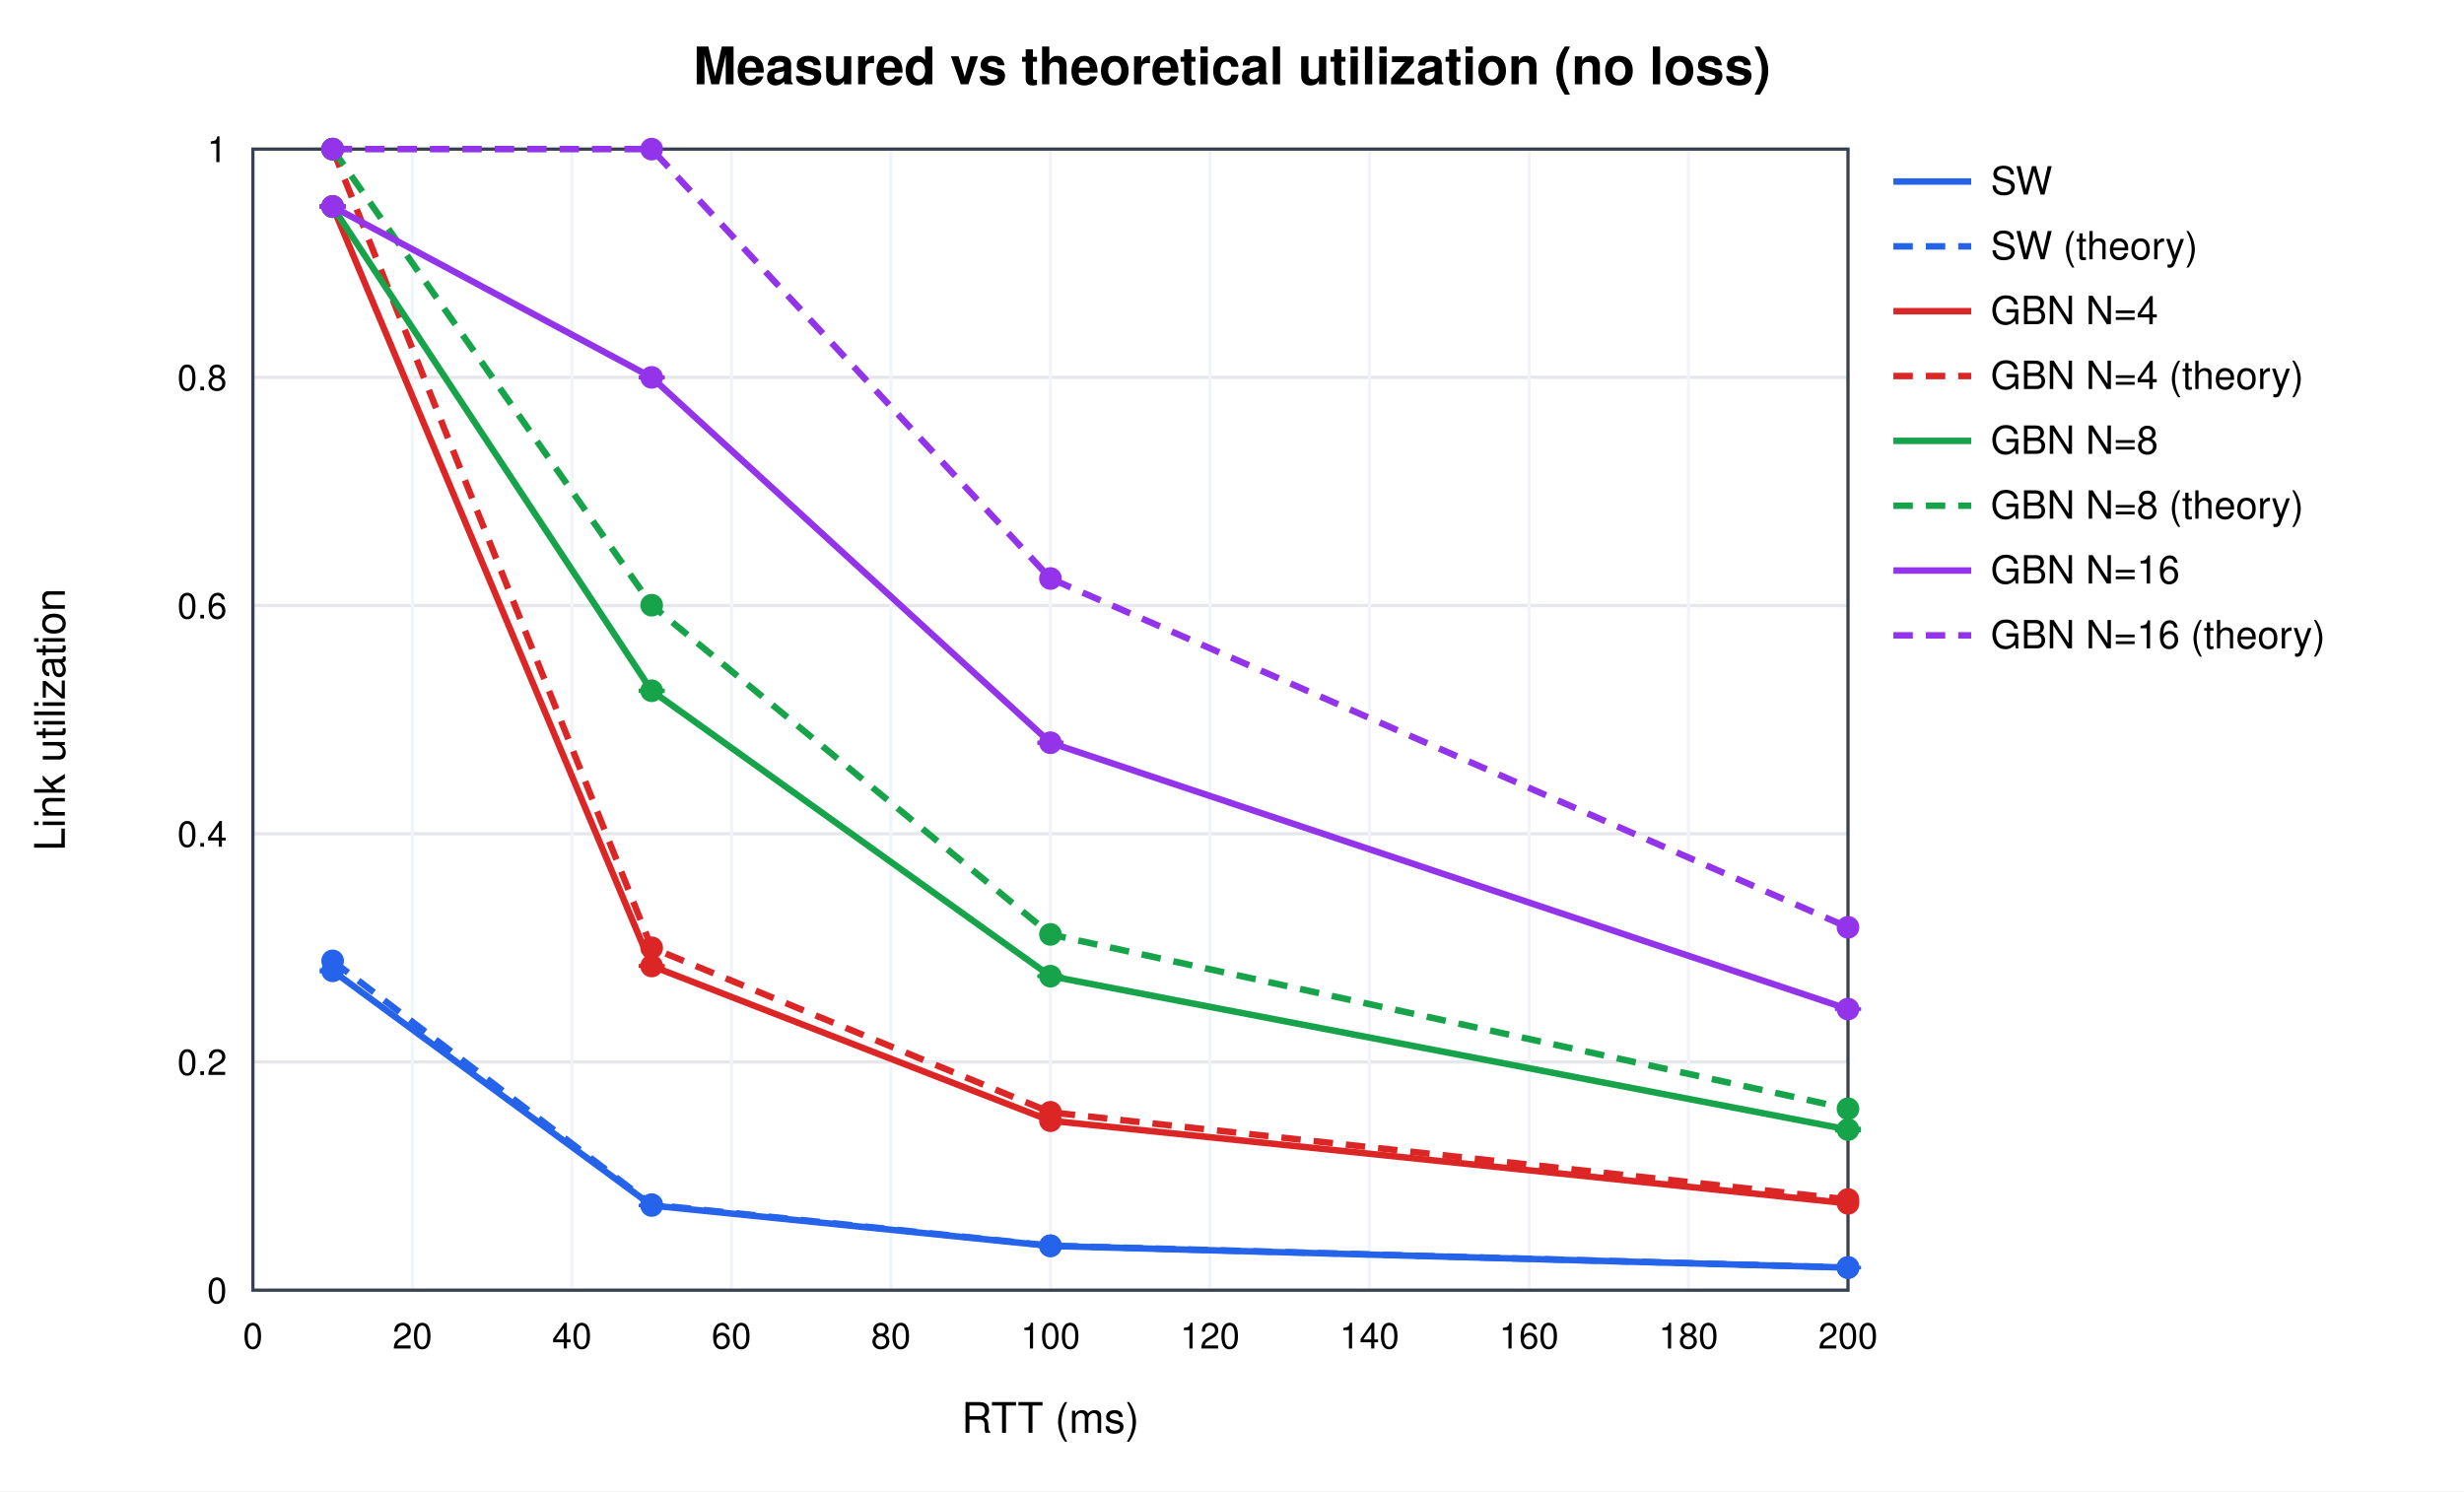
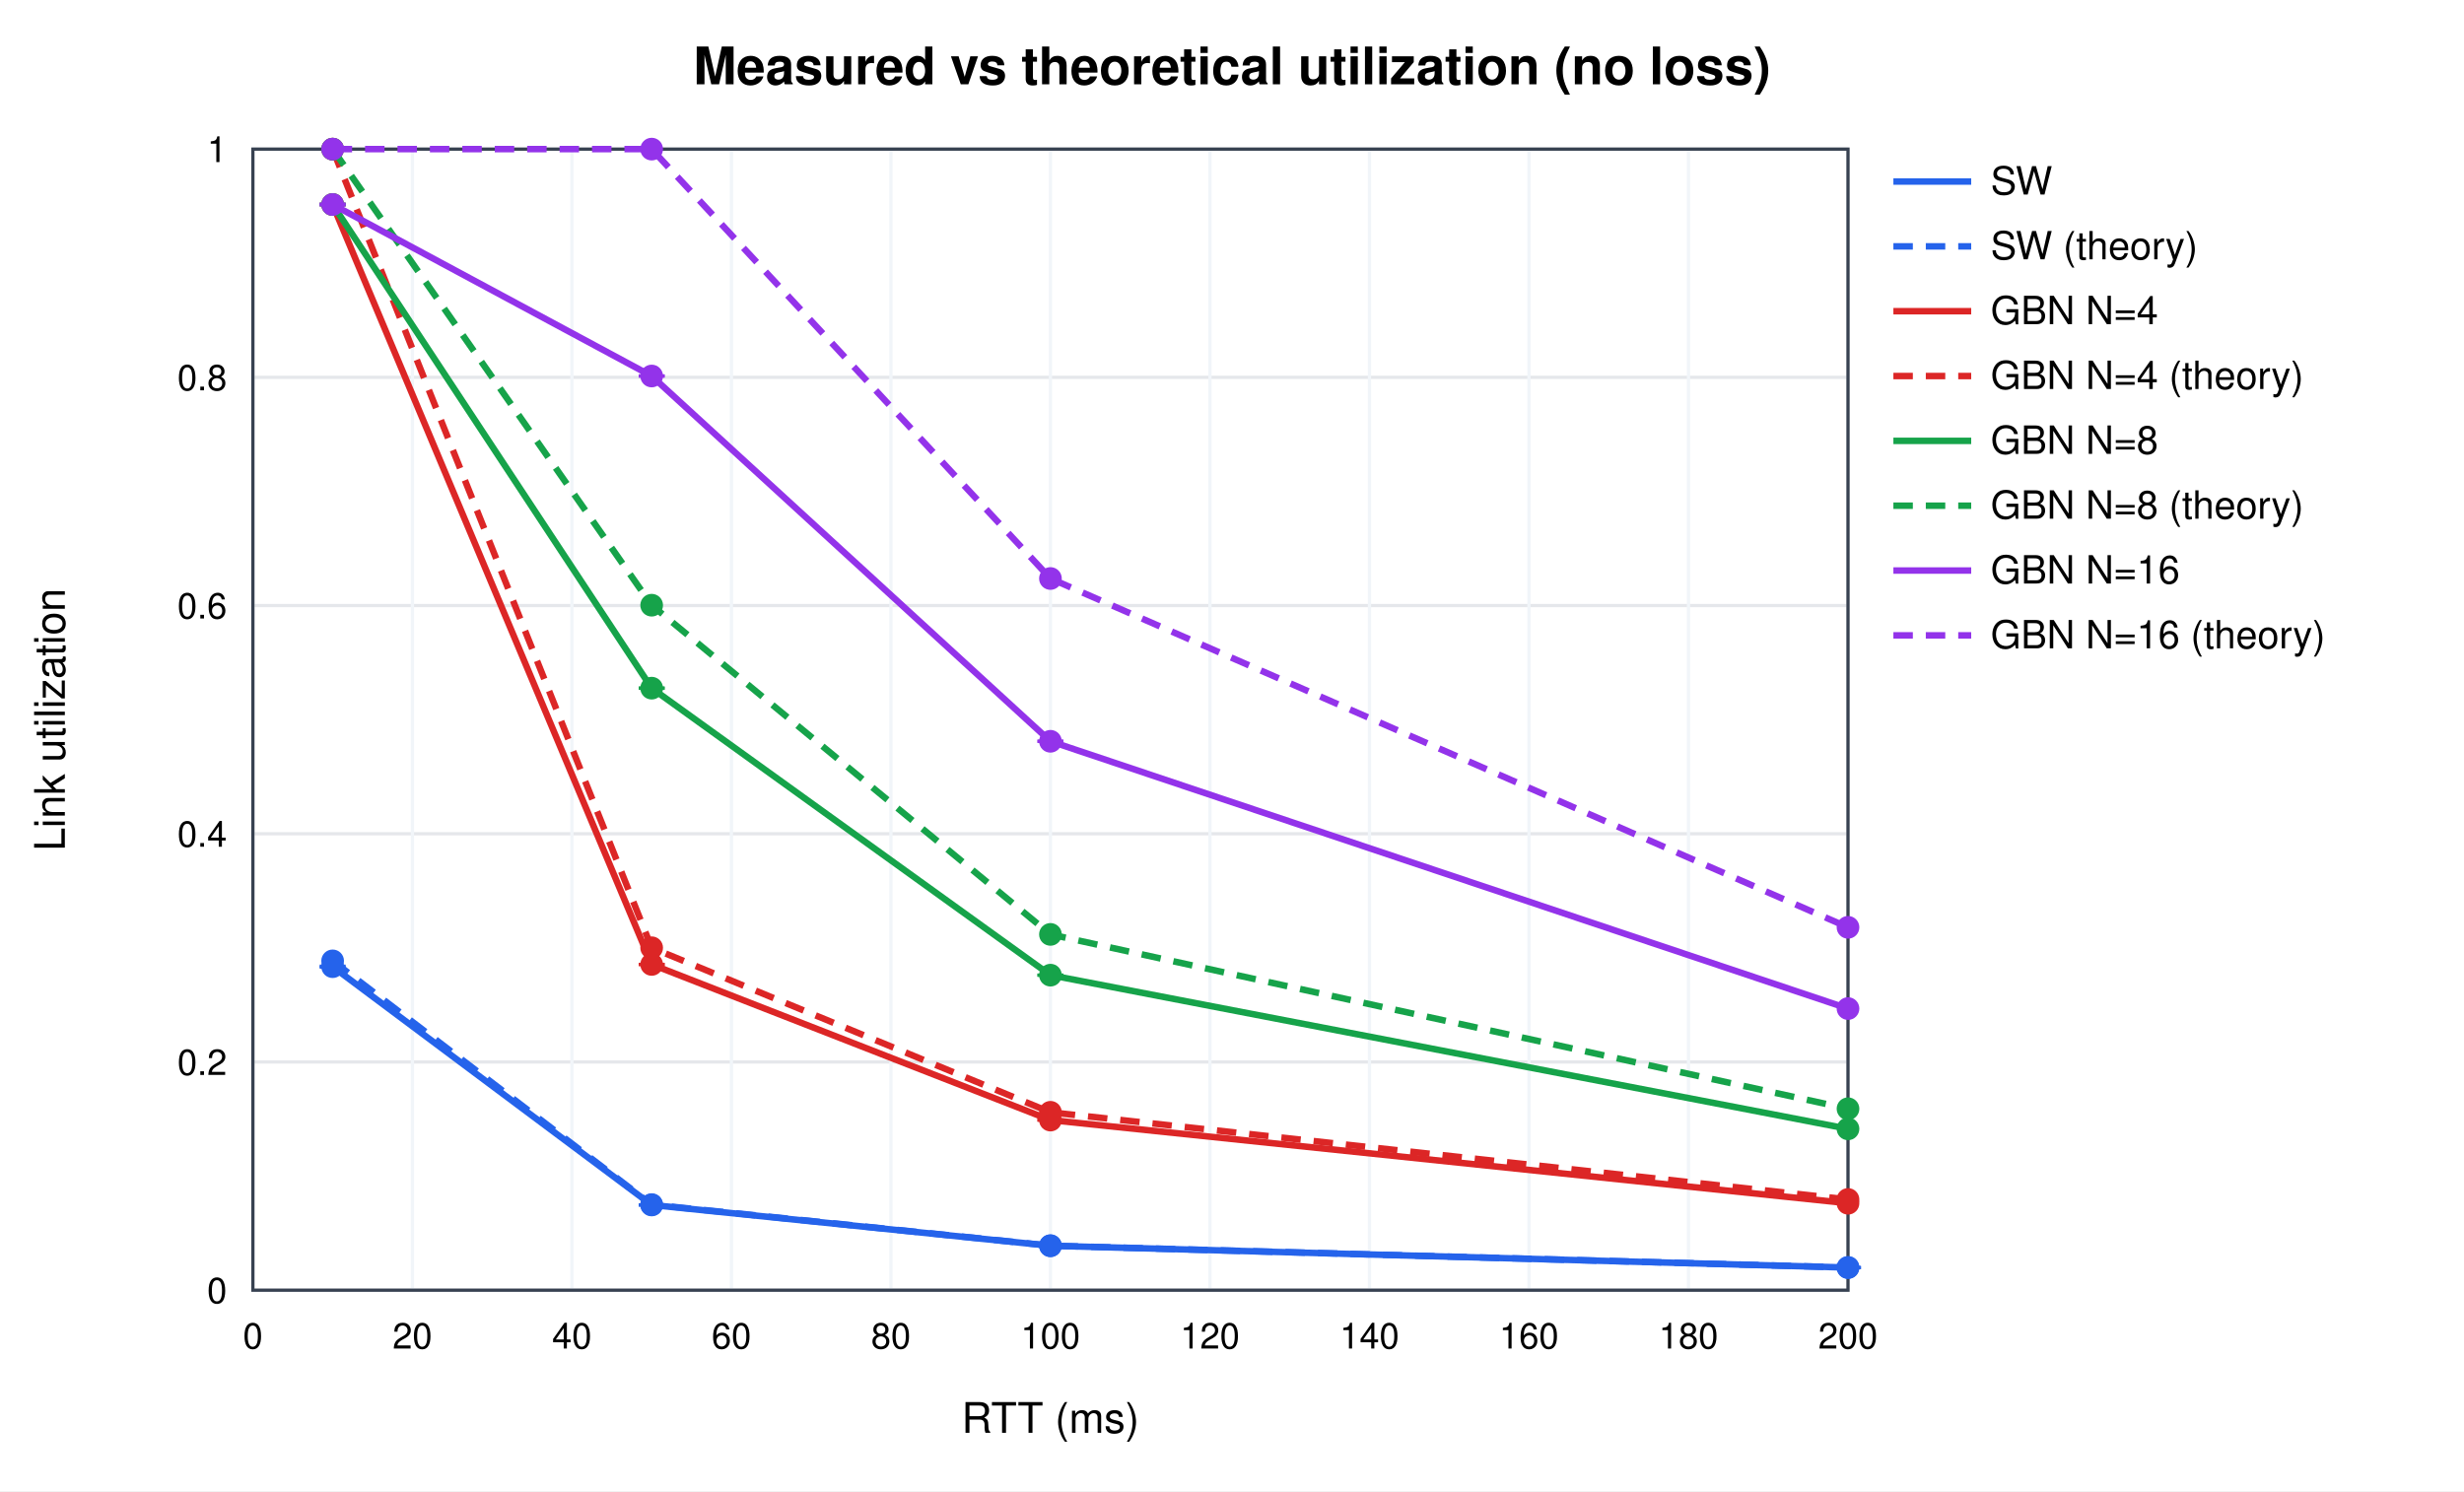
<svg xmlns="http://www.w3.org/2000/svg" width="760" height="460" viewBox="0 0 760 460" font-family="Helvetica, Arial, sans-serif">
  <rect width="100%" height="100%" fill="#ffffff" />
  <text x="380" y="26" text-anchor="middle" font-size="16" font-weight="bold">Measured vs theoretical utilization (no loss)</text>
  <line x1="78" y1="398" x2="570" y2="398" stroke="#e5e7eb" />
  <text x="70" y="402" text-anchor="end" font-size="11">0</text>
  <line x1="78" y1="327.6" x2="570" y2="327.6" stroke="#e5e7eb" />
  <text x="70" y="331.6" text-anchor="end" font-size="11">0.2</text>
  <line x1="78" y1="257.2" x2="570" y2="257.2" stroke="#e5e7eb" />
  <text x="70" y="261.2" text-anchor="end" font-size="11">0.4</text>
  <line x1="78" y1="186.8" x2="570" y2="186.8" stroke="#e5e7eb" />
  <text x="70" y="190.8" text-anchor="end" font-size="11">0.6</text>
  <line x1="78" y1="116.4" x2="570" y2="116.4" stroke="#e5e7eb" />
  <text x="70" y="120.4" text-anchor="end" font-size="11">0.8</text>
  <line x1="78" y1="46" x2="570" y2="46" stroke="#e5e7eb" />
  <text x="70" y="50" text-anchor="end" font-size="11">1</text>
  <line x1="78" y1="46" x2="78" y2="398" stroke="#f1f5f9" />
  <text x="78" y="416" text-anchor="middle" font-size="11">0</text>
  <line x1="127.2" y1="46" x2="127.2" y2="398" stroke="#f1f5f9" />
  <text x="127.2" y="416" text-anchor="middle" font-size="11">20</text>
  <line x1="176.4" y1="46" x2="176.4" y2="398" stroke="#f1f5f9" />
  <text x="176.4" y="416" text-anchor="middle" font-size="11">40</text>
  <line x1="225.6" y1="46" x2="225.6" y2="398" stroke="#f1f5f9" />
  <text x="225.6" y="416" text-anchor="middle" font-size="11">60</text>
  <line x1="274.8" y1="46" x2="274.8" y2="398" stroke="#f1f5f9" />
  <text x="274.8" y="416" text-anchor="middle" font-size="11">80</text>
  <line x1="324" y1="46" x2="324" y2="398" stroke="#f1f5f9" />
  <text x="324" y="416" text-anchor="middle" font-size="11">100</text>
  <line x1="373.2" y1="46" x2="373.2" y2="398" stroke="#f1f5f9" />
  <text x="373.2" y="416" text-anchor="middle" font-size="11">120</text>
  <line x1="422.4" y1="46" x2="422.4" y2="398" stroke="#f1f5f9" />
  <text x="422.4" y="416" text-anchor="middle" font-size="11">140</text>
  <line x1="471.6" y1="46" x2="471.6" y2="398" stroke="#f1f5f9" />
  <text x="471.6" y="416" text-anchor="middle" font-size="11">160</text>
  <line x1="520.8" y1="46" x2="520.8" y2="398" stroke="#f1f5f9" />
  <text x="520.8" y="416" text-anchor="middle" font-size="11">180</text>
  <line x1="570" y1="46" x2="570" y2="398" stroke="#f1f5f9" />
  <text x="570" y="416" text-anchor="middle" font-size="11">200</text>
  <rect x="78" y="46" width="492" height="352" fill="none" stroke="#374151" />
  <text x="324" y="442" text-anchor="middle" font-size="13">RTT (ms)</text>
  <text transform="translate(20,222) rotate(-90)" text-anchor="middle" font-size="13">Link utilization</text>
-   <path d="M102.6,299.489 L201,371.875 L324,384.356 L570,391.044" fill="none" stroke="#2563eb" stroke-width="2" />
-   <line x1="102.6" y1="299.783" x2="102.6" y2="299.195" stroke="#2563eb" />
-   <line x1="98.6" y1="299.783" x2="106.6" y2="299.783" stroke="#2563eb" />
-   <line x1="98.6" y1="299.195" x2="106.6" y2="299.195" stroke="#2563eb" />
-   <circle cx="102.6" cy="299.489" r="3.5" fill="#2563eb" />
-   <line x1="201" y1="371.894" x2="201" y2="371.855" stroke="#2563eb" />
-   <line x1="197" y1="371.894" x2="205" y2="371.894" stroke="#2563eb" />
-   <line x1="197" y1="371.855" x2="205" y2="371.855" stroke="#2563eb" />
-   <circle cx="201" cy="371.875" r="3.5" fill="#2563eb" />
-   <line x1="324" y1="384.38" x2="324" y2="384.333" stroke="#2563eb" />
-   <line x1="320" y1="384.38" x2="328" y2="384.38" stroke="#2563eb" />
-   <line x1="320" y1="384.333" x2="328" y2="384.333" stroke="#2563eb" />
-   <circle cx="324" cy="384.356" r="3.5" fill="#2563eb" />
-   <line x1="570" y1="391.084" x2="570" y2="391.005" stroke="#2563eb" />
-   <line x1="566" y1="391.084" x2="574" y2="391.084" stroke="#2563eb" />
-   <line x1="566" y1="391.005" x2="574" y2="391.005" stroke="#2563eb" />
-   <circle cx="570" cy="391.044" r="3.5" fill="#2563eb" />
+   <path d="M102.6,298.201 L201,371.713 L324,384.307 L570,391.023" fill="none" stroke="#2563eb" stroke-width="2" />
+   <line x1="102.6" y1="298.35" x2="102.6" y2="298.051" stroke="#2563eb" />
+   <line x1="98.6" y1="298.35" x2="106.6" y2="298.35" stroke="#2563eb" />
+   <line x1="98.6" y1="298.051" x2="106.6" y2="298.051" stroke="#2563eb" />
+   <circle cx="102.6" cy="298.201" r="3.5" fill="#2563eb" />
+   <line x1="201" y1="371.732" x2="201" y2="371.693" stroke="#2563eb" />
+   <line x1="197" y1="371.732" x2="205" y2="371.732" stroke="#2563eb" />
+   <line x1="197" y1="371.693" x2="205" y2="371.693" stroke="#2563eb" />
+   <circle cx="201" cy="371.713" r="3.5" fill="#2563eb" />
+   <circle cx="324" cy="384.307" r="3.5" fill="#2563eb" />
+   <line x1="570" y1="391.043" x2="570" y2="391.004" stroke="#2563eb" />
+   <line x1="566" y1="391.043" x2="574" y2="391.043" stroke="#2563eb" />
+   <line x1="566" y1="391.004" x2="574" y2="391.004" stroke="#2563eb" />
+   <circle cx="570" cy="391.023" r="3.5" fill="#2563eb" />
  <line x1="584" y1="56" x2="608" y2="56" stroke="#2563eb" stroke-width="2" />
  <text x="614" y="60" font-size="12">SW</text>
  <path d="M102.6,296.413 L201,371.6 L324,384.272 L570,390.995" fill="none" stroke="#2563eb" stroke-width="2" stroke-dasharray="6,4" />
  <circle cx="102.6" cy="296.413" r="3.5" fill="#2563eb" />
  <circle cx="201" cy="371.6" r="3.5" fill="#2563eb" />
  <circle cx="324" cy="384.272" r="3.5" fill="#2563eb" />
  <circle cx="570" cy="390.995" r="3.5" fill="#2563eb" />
  <line x1="584" y1="76" x2="608" y2="76" stroke="#2563eb" stroke-width="2" stroke-dasharray="6,4" />
  <text x="614" y="80" font-size="12">SW (theory)</text>
-   <path d="M102.6,63.649 L201,297.99 L324,345.728 L570,371.213" fill="none" stroke="#dc2626" stroke-width="2" />
-   <line x1="102.6" y1="63.853" x2="102.6" y2="63.445" stroke="#dc2626" />
-   <line x1="98.6" y1="63.853" x2="106.6" y2="63.853" stroke="#dc2626" />
-   <line x1="98.6" y1="63.445" x2="106.6" y2="63.445" stroke="#dc2626" />
-   <circle cx="102.6" cy="63.649" r="3.5" fill="#dc2626" />
-   <line x1="201" y1="298.111" x2="201" y2="297.868" stroke="#dc2626" />
-   <line x1="197" y1="298.111" x2="205" y2="298.111" stroke="#dc2626" />
-   <line x1="197" y1="297.868" x2="205" y2="297.868" stroke="#dc2626" />
-   <circle cx="201" cy="297.99" r="3.5" fill="#dc2626" />
-   <circle cx="324" cy="345.728" r="3.5" fill="#dc2626" />
-   <circle cx="570" cy="371.213" r="3.5" fill="#dc2626" />
+   <path d="M102.6,63.093 L201,297.511 L324,345.524 L570,371.178" fill="none" stroke="#dc2626" stroke-width="2" />
+   <line x1="102.6" y1="63.152" x2="102.6" y2="63.035" stroke="#dc2626" />
+   <line x1="98.6" y1="63.152" x2="106.6" y2="63.152" stroke="#dc2626" />
+   <line x1="98.6" y1="63.035" x2="106.6" y2="63.035" stroke="#dc2626" />
+   <circle cx="102.6" cy="63.093" r="3.5" fill="#dc2626" />
+   <line x1="201" y1="297.531" x2="201" y2="297.491" stroke="#dc2626" />
+   <line x1="197" y1="297.531" x2="205" y2="297.531" stroke="#dc2626" />
+   <line x1="197" y1="297.491" x2="205" y2="297.491" stroke="#dc2626" />
+   <circle cx="201" cy="297.511" r="3.5" fill="#dc2626" />
+   <line x1="324" y1="345.543" x2="324" y2="345.504" stroke="#dc2626" />
+   <line x1="320" y1="345.543" x2="328" y2="345.543" stroke="#dc2626" />
+   <line x1="320" y1="345.504" x2="328" y2="345.504" stroke="#dc2626" />
+   <circle cx="324" cy="345.524" r="3.5" fill="#dc2626" />
+   <circle cx="570" cy="371.178" r="3.5" fill="#dc2626" />
  <line x1="584" y1="96" x2="608" y2="96" stroke="#dc2626" stroke-width="2" />
  <text x="614" y="100" font-size="12">GBN N=4</text>
  <path d="M102.6,46 L201,292.365 L324,343.123 L570,370.016" fill="none" stroke="#dc2626" stroke-width="2" stroke-dasharray="6,4" />
  <circle cx="102.6" cy="46" r="3.5" fill="#dc2626" />
  <circle cx="201" cy="292.365" r="3.5" fill="#dc2626" />
  <circle cx="324" cy="343.123" r="3.5" fill="#dc2626" />
  <circle cx="570" cy="370.016" r="3.5" fill="#dc2626" />
  <line x1="584" y1="116" x2="608" y2="116" stroke="#dc2626" stroke-width="2" stroke-dasharray="6,4" />
  <text x="614" y="120" font-size="12">GBN N=4 (theory)</text>
-   <path d="M102.6,63.79 L201,213.087 L324,301.13 L570,348.46" fill="none" stroke="#16a34a" stroke-width="2" />
-   <line x1="102.6" y1="63.982" x2="102.6" y2="63.598" stroke="#16a34a" />
-   <line x1="98.6" y1="63.982" x2="106.6" y2="63.982" stroke="#16a34a" />
-   <line x1="98.6" y1="63.598" x2="106.6" y2="63.598" stroke="#16a34a" />
-   <circle cx="102.6" cy="63.79" r="3.5" fill="#16a34a" />
-   <line x1="201" y1="213.276" x2="201" y2="212.898" stroke="#16a34a" />
-   <line x1="197" y1="213.276" x2="205" y2="213.276" stroke="#16a34a" />
-   <line x1="197" y1="212.898" x2="205" y2="212.898" stroke="#16a34a" />
-   <circle cx="201" cy="213.087" r="3.5" fill="#16a34a" />
-   <line x1="324" y1="301.232" x2="324" y2="301.027" stroke="#16a34a" />
-   <line x1="320" y1="301.232" x2="328" y2="301.232" stroke="#16a34a" />
-   <line x1="320" y1="301.027" x2="328" y2="301.027" stroke="#16a34a" />
-   <circle cx="324" cy="301.13" r="3.5" fill="#16a34a" />
-   <line x1="570" y1="348.836" x2="570" y2="348.083" stroke="#16a34a" />
-   <line x1="566" y1="348.836" x2="574" y2="348.836" stroke="#16a34a" />
-   <line x1="566" y1="348.083" x2="574" y2="348.083" stroke="#16a34a" />
-   <circle cx="570" cy="348.46" r="3.5" fill="#16a34a" />
+   <path d="M102.6,63.086 L201,212.285 L324,300.82 L570,348.227" fill="none" stroke="#16a34a" stroke-width="2" />
+   <line x1="102.6" y1="63.177" x2="102.6" y2="62.995" stroke="#16a34a" />
+   <line x1="98.6" y1="63.177" x2="106.6" y2="63.177" stroke="#16a34a" />
+   <line x1="98.6" y1="62.995" x2="106.6" y2="62.995" stroke="#16a34a" />
+   <circle cx="102.6" cy="63.086" r="3.5" fill="#16a34a" />
+   <line x1="201" y1="212.328" x2="201" y2="212.241" stroke="#16a34a" />
+   <line x1="197" y1="212.328" x2="205" y2="212.328" stroke="#16a34a" />
+   <line x1="197" y1="212.241" x2="205" y2="212.241" stroke="#16a34a" />
+   <circle cx="201" cy="212.285" r="3.5" fill="#16a34a" />
+   <line x1="324" y1="300.839" x2="324" y2="300.8" stroke="#16a34a" />
+   <line x1="320" y1="300.839" x2="328" y2="300.839" stroke="#16a34a" />
+   <line x1="320" y1="300.8" x2="328" y2="300.8" stroke="#16a34a" />
+   <circle cx="324" cy="300.82" r="3.5" fill="#16a34a" />
+   <circle cx="570" cy="348.227" r="3.5" fill="#16a34a" />
  <line x1="584" y1="136" x2="608" y2="136" stroke="#16a34a" stroke-width="2" />
  <text x="614" y="140" font-size="12">GBN N=8</text>
  <path d="M102.6,46 L201,186.694 L324,288.246 L570,342.032" fill="none" stroke="#16a34a" stroke-width="2" stroke-dasharray="6,4" />
  <circle cx="102.6" cy="46" r="3.5" fill="#16a34a" />
  <circle cx="201" cy="186.694" r="3.5" fill="#16a34a" />
  <circle cx="324" cy="288.246" r="3.5" fill="#16a34a" />
  <circle cx="570" cy="342.032" r="3.5" fill="#16a34a" />
  <line x1="584" y1="156" x2="608" y2="156" stroke="#16a34a" stroke-width="2" stroke-dasharray="6,4" />
  <text x="614" y="160" font-size="12">GBN N=8 (theory)</text>
-   <path d="M102.6,63.72 L201,116.414 L324,229.117 L570,311.281" fill="none" stroke="#9333ea" stroke-width="2" />
-   <line x1="102.6" y1="63.919" x2="102.6" y2="63.52" stroke="#9333ea" />
-   <line x1="98.6" y1="63.919" x2="106.6" y2="63.919" stroke="#9333ea" />
-   <line x1="98.6" y1="63.52" x2="106.6" y2="63.52" stroke="#9333ea" />
-   <circle cx="102.6" cy="63.72" r="3.5" fill="#9333ea" />
-   <line x1="201" y1="116.554" x2="201" y2="116.274" stroke="#9333ea" />
-   <line x1="197" y1="116.554" x2="205" y2="116.554" stroke="#9333ea" />
-   <line x1="197" y1="116.274" x2="205" y2="116.274" stroke="#9333ea" />
-   <circle cx="201" cy="116.414" r="3.5" fill="#9333ea" />
-   <line x1="324" y1="229.301" x2="324" y2="228.934" stroke="#9333ea" />
-   <line x1="320" y1="229.301" x2="328" y2="229.301" stroke="#9333ea" />
-   <line x1="320" y1="228.934" x2="328" y2="228.934" stroke="#9333ea" />
-   <circle cx="324" cy="229.117" r="3.5" fill="#9333ea" />
-   <line x1="570" y1="311.331" x2="570" y2="311.231" stroke="#9333ea" />
-   <line x1="566" y1="311.331" x2="574" y2="311.331" stroke="#9333ea" />
-   <line x1="566" y1="311.231" x2="574" y2="311.231" stroke="#9333ea" />
-   <circle cx="570" cy="311.281" r="3.5" fill="#9333ea" />
+   <path d="M102.6,63.093 L201,115.992 L324,228.674 L570,311.126" fill="none" stroke="#9333ea" stroke-width="2" />
+   <line x1="102.6" y1="63.211" x2="102.6" y2="62.975" stroke="#9333ea" />
+   <line x1="98.6" y1="63.211" x2="106.6" y2="63.211" stroke="#9333ea" />
+   <line x1="98.6" y1="62.975" x2="106.6" y2="62.975" stroke="#9333ea" />
+   <circle cx="102.6" cy="63.093" r="3.5" fill="#9333ea" />
+   <line x1="201" y1="116.031" x2="201" y2="115.953" stroke="#9333ea" />
+   <line x1="197" y1="116.031" x2="205" y2="116.031" stroke="#9333ea" />
+   <line x1="197" y1="115.953" x2="205" y2="115.953" stroke="#9333ea" />
+   <circle cx="201" cy="115.992" r="3.5" fill="#9333ea" />
+   <line x1="324" y1="228.713" x2="324" y2="228.635" stroke="#9333ea" />
+   <line x1="320" y1="228.713" x2="328" y2="228.713" stroke="#9333ea" />
+   <line x1="320" y1="228.635" x2="328" y2="228.635" stroke="#9333ea" />
+   <circle cx="324" cy="228.674" r="3.5" fill="#9333ea" />
+   <circle cx="570" cy="311.126" r="3.5" fill="#9333ea" />
  <line x1="584" y1="176" x2="608" y2="176" stroke="#9333ea" stroke-width="2" />
  <text x="614" y="180" font-size="12">GBN N=16</text>
  <path d="M102.6,46 L201,46 L324,178.458 L570,286.064" fill="none" stroke="#9333ea" stroke-width="2" stroke-dasharray="6,4" />
  <circle cx="102.6" cy="46" r="3.5" fill="#9333ea" />
  <circle cx="201" cy="46" r="3.5" fill="#9333ea" />
  <circle cx="324" cy="178.458" r="3.5" fill="#9333ea" />
  <circle cx="570" cy="286.064" r="3.5" fill="#9333ea" />
  <line x1="584" y1="196" x2="608" y2="196" stroke="#9333ea" stroke-width="2" stroke-dasharray="6,4" />
  <text x="614" y="200" font-size="12">GBN N=16 (theory)</text>
</svg>
